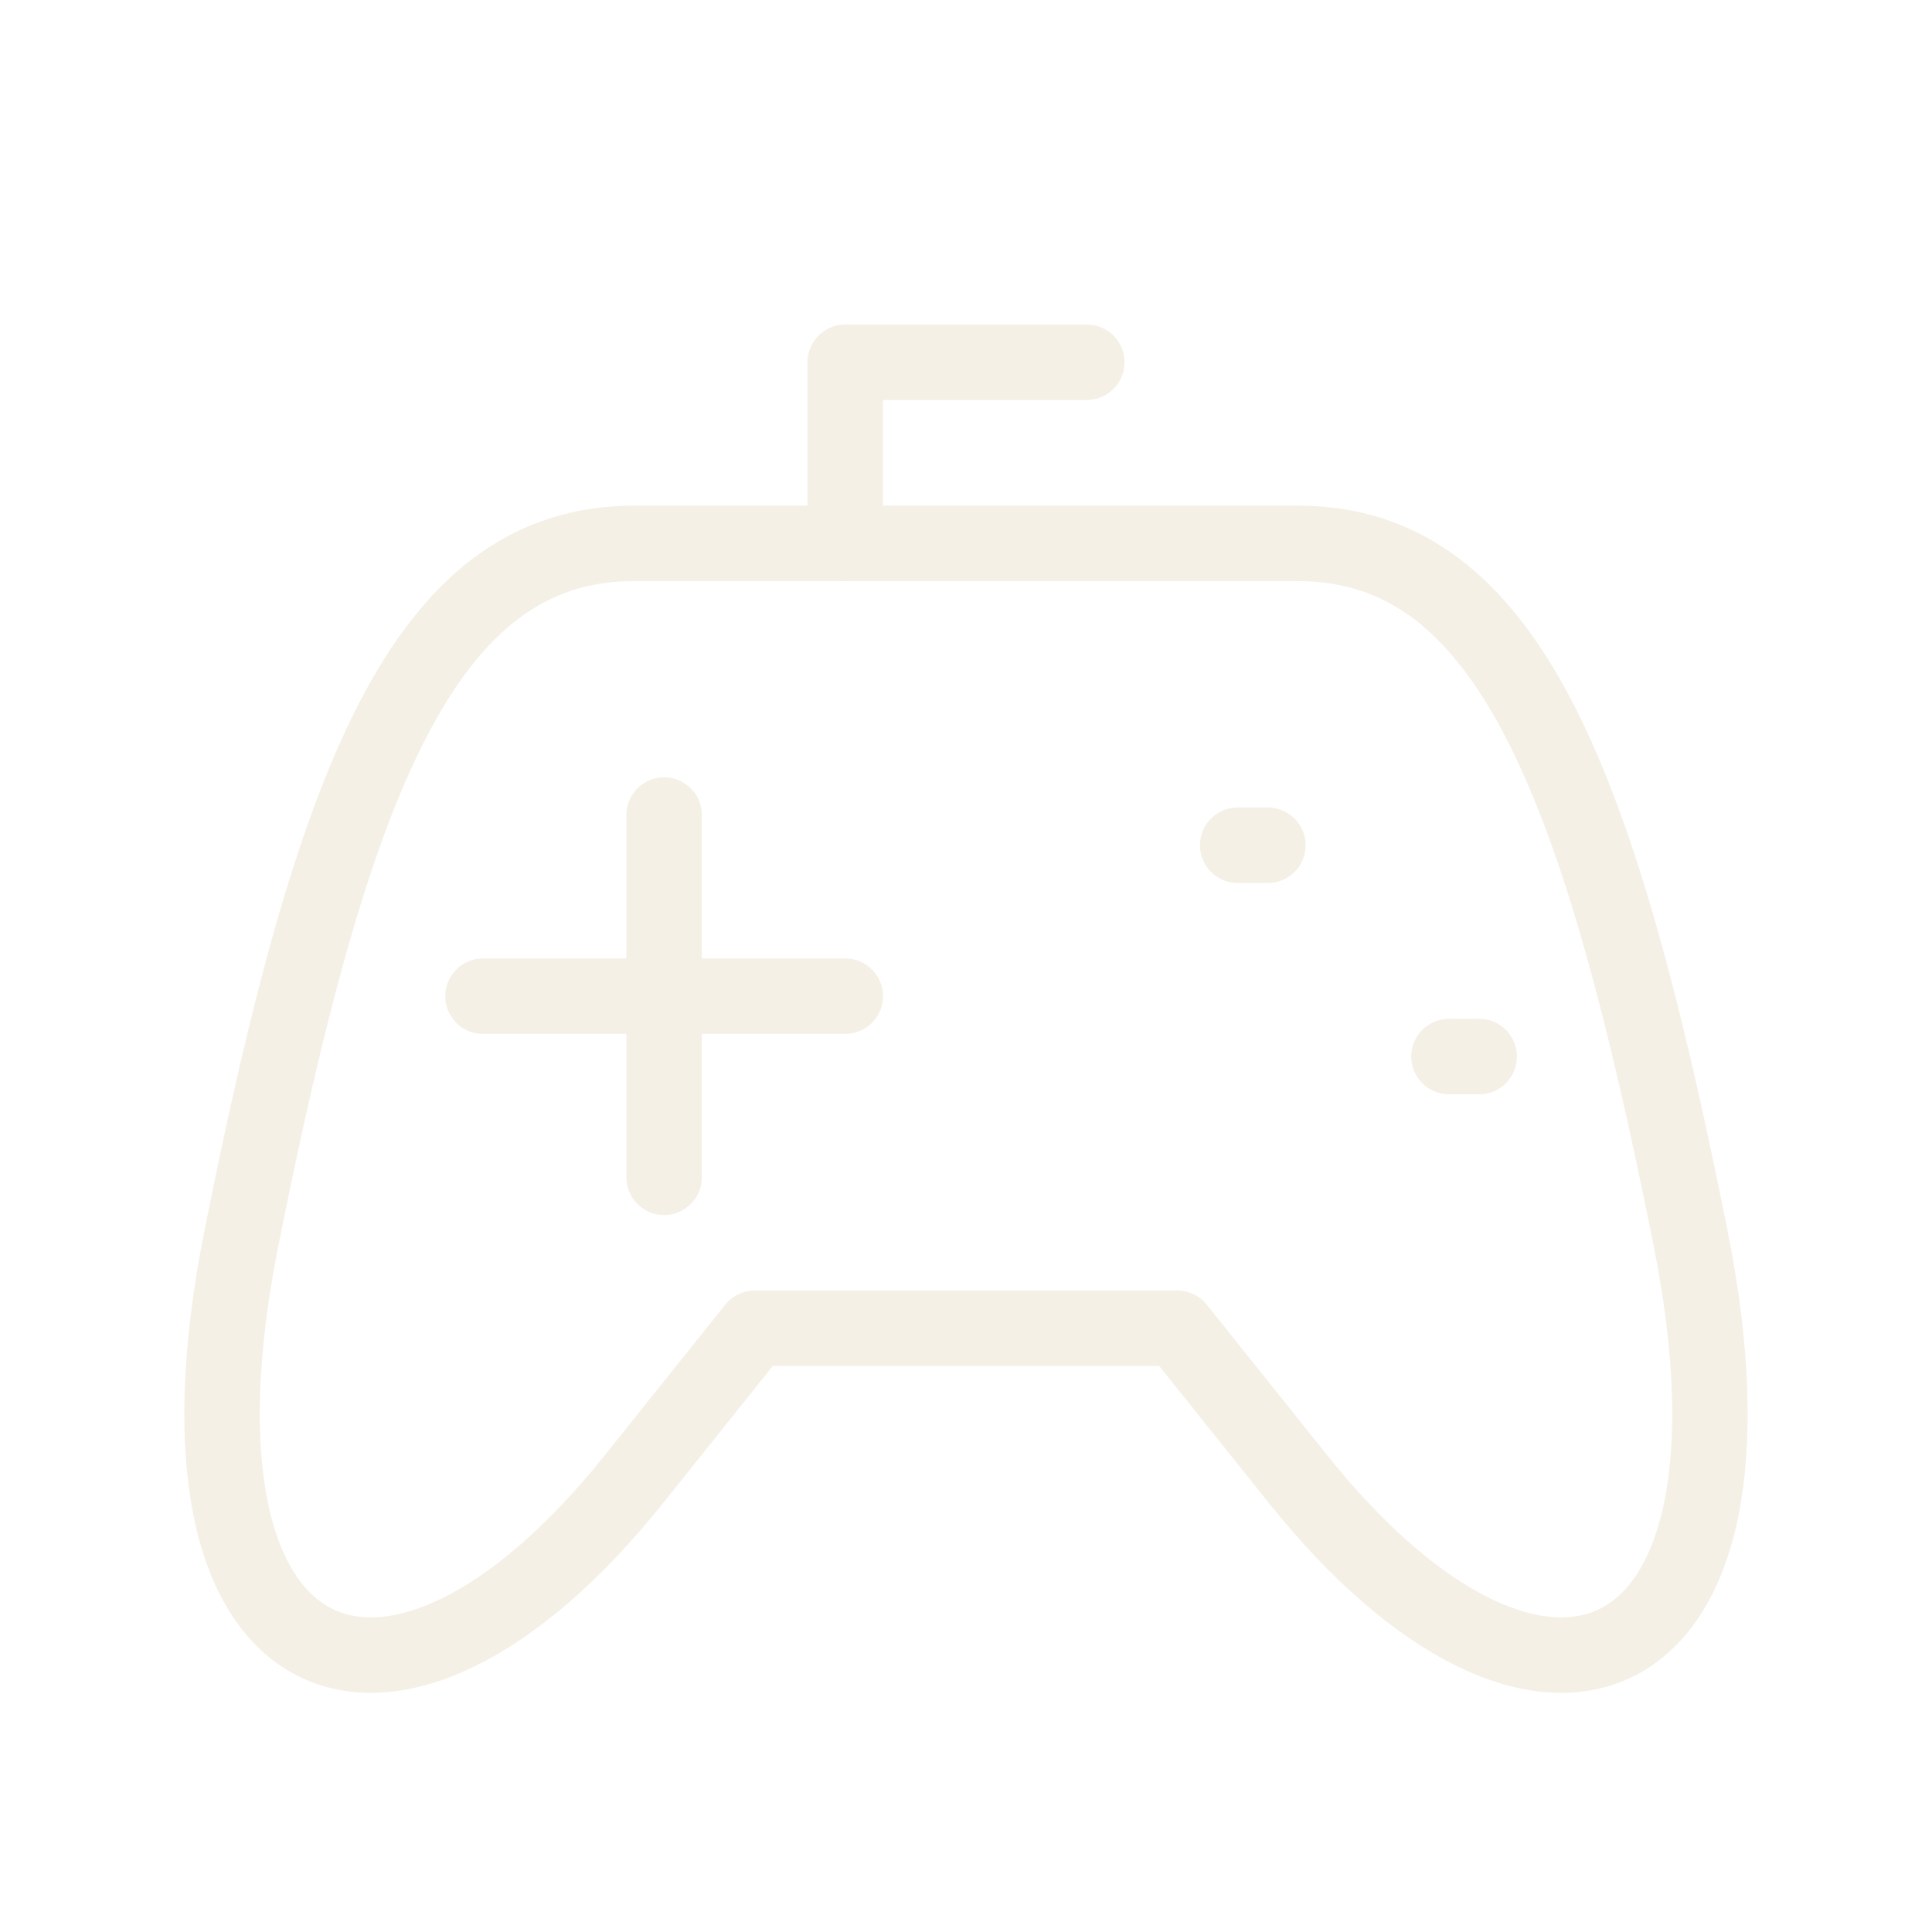
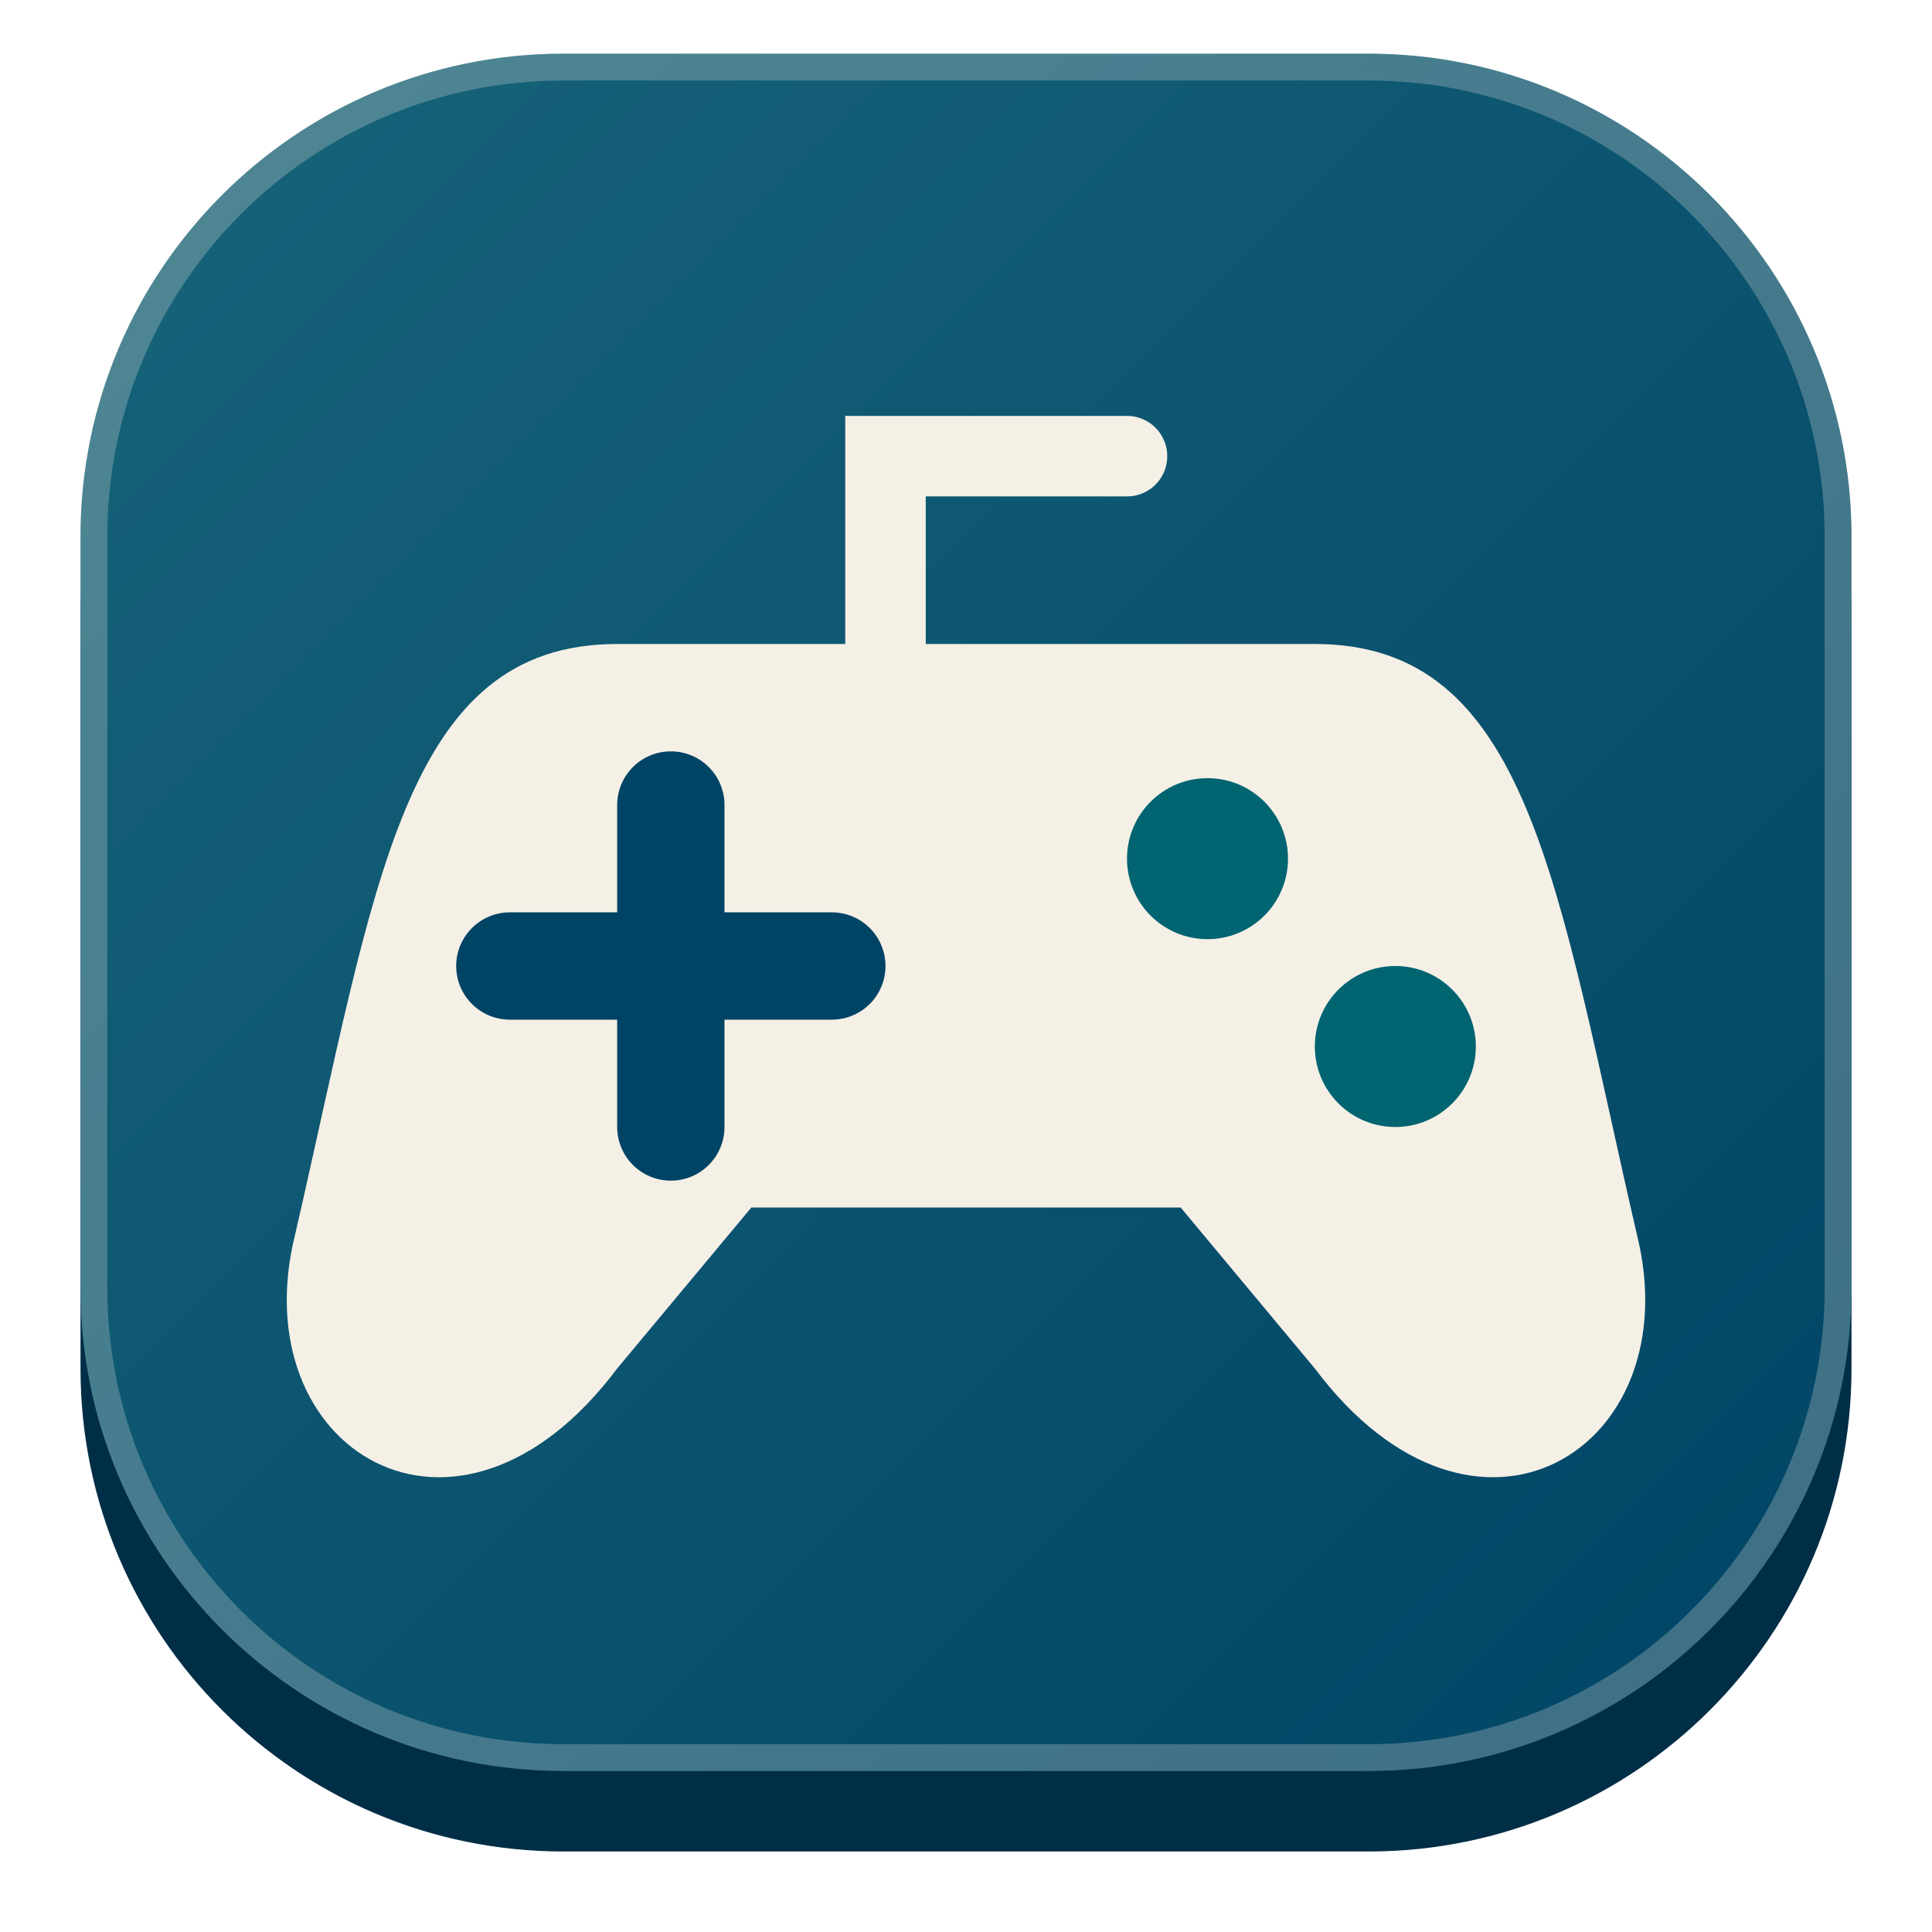
- <svg xmlns="http://www.w3.org/2000/svg" viewBox="0 0 64 64" fill="none" stroke="#F5F0E6" stroke-width="2.5" stroke-linecap="round" stroke-linejoin="round">
-   <path d="M21 18h22c7 0 10 8 13 23s-5 18-13 8l-4-5H25l-4 5C13 59 5 56 8 41s6-23 13-23Z" />
-   <path d="M22 27v12m-6-6h12m13-5h1m6 7h1M28 18v-6h8" />
+ <svg xmlns="http://www.w3.org/2000/svg" viewBox="0 0 72 72">
+   <defs>
+     <linearGradient id="surface" x2="1" y2="1">
+       <stop stop-color="#17647A" />
+       <stop offset="1" stop-color="#004465" />
+     </linearGradient>
+   </defs>
+   <rect x="3" y="5" width="66" height="64" rx="18" fill="#002E46" />
+   <rect x="3" y="2" width="66" height="64" rx="18" fill="url(#surface)" />
+   <rect x="3.5" y="2.5" width="65" height="63" rx="17.5" fill="none" stroke="#F5F0E6" stroke-opacity=".25" />
+   <path d="M23 24h26c8 0 9 9 12 22 2 8-6 13-12 5l-5-6H28l-5 6c-6 8-14 3-12-5 3-13 4-22 12-22Z" fill="#F5F0E6" />
+   <path d="M25 30v12m-6-6h12" stroke="#004465" stroke-width="4" stroke-linecap="round" />
+   <circle cx="45" cy="32" r="3" fill="#006471" />
+   <circle cx="52" cy="39" r="3" fill="#006471" />
+   <path d="M33 24v-7h9" stroke="#F5F0E6" stroke-width="3" fill="none" stroke-linecap="round" />
</svg>
